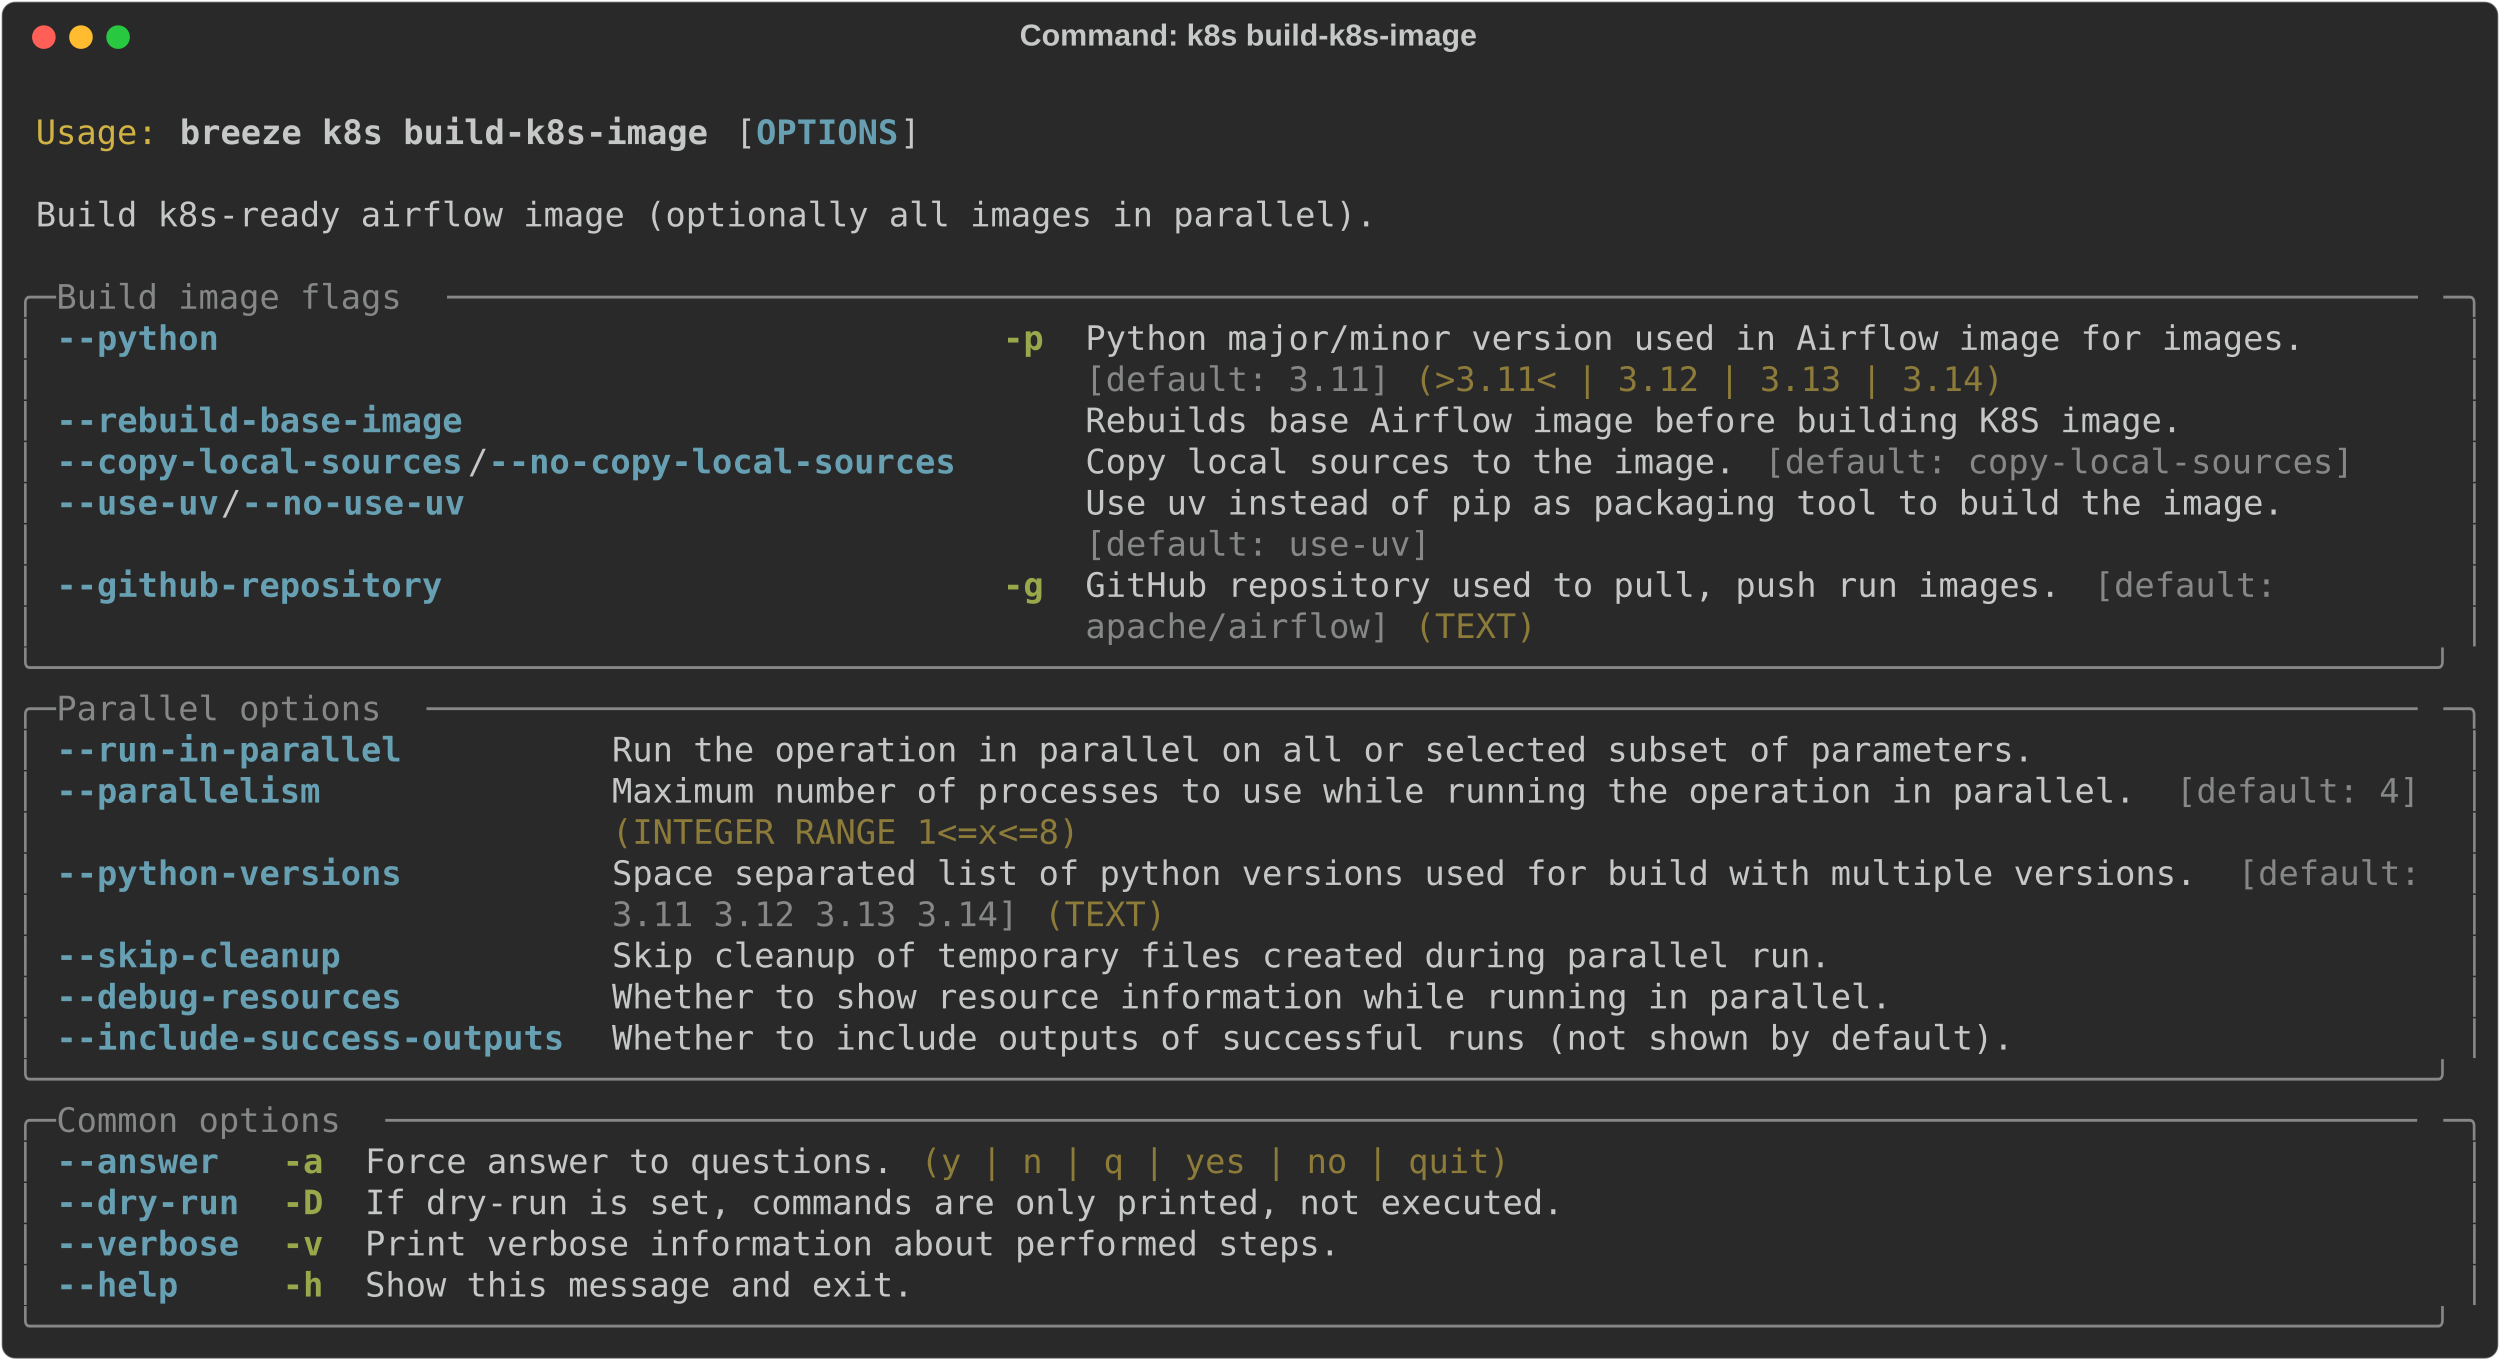
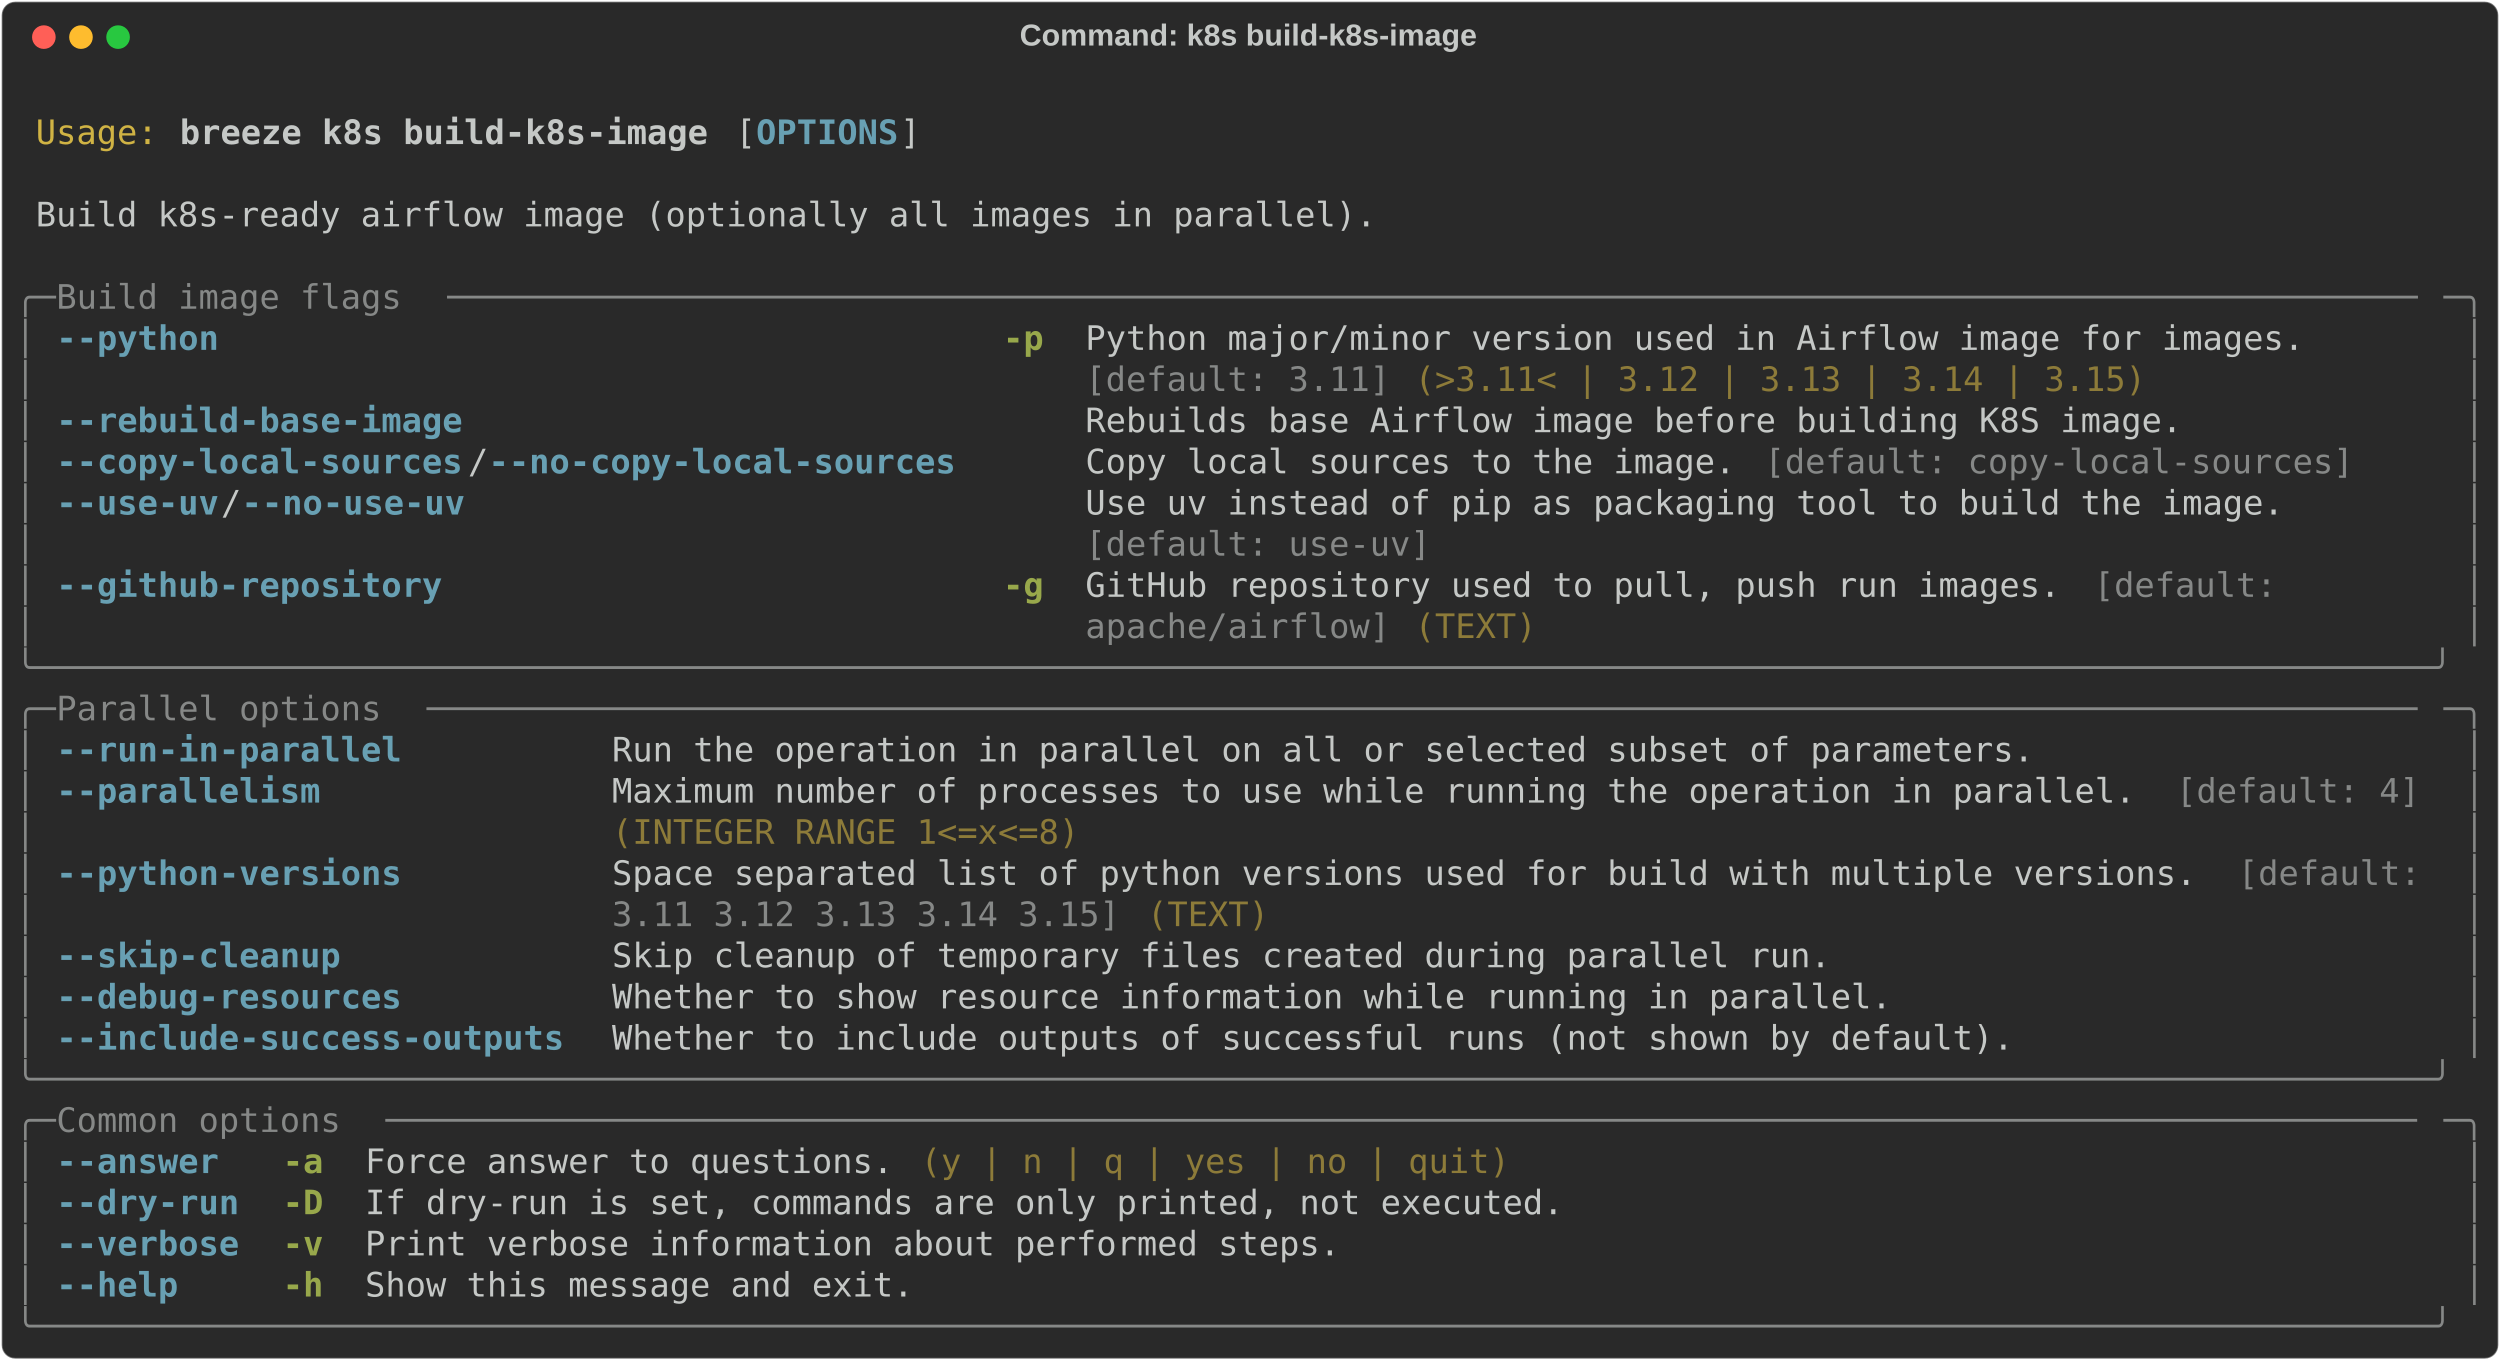
<svg xmlns="http://www.w3.org/2000/svg" class="rich-terminal" viewBox="0 0 1482 806.4">
  <style>

    @font-face {
        font-family: "Fira Code";
        src: local("FiraCode-Regular"),
                url("https://cdnjs.cloudflare.com/ajax/libs/firacode/6.2.0/woff2/FiraCode-Regular.woff2") format("woff2"),
                url("https://cdnjs.cloudflare.com/ajax/libs/firacode/6.2.0/woff/FiraCode-Regular.woff") format("woff");
        font-style: normal;
        font-weight: 400;
    }
    @font-face {
        font-family: "Fira Code";
        src: local("FiraCode-Bold"),
                url("https://cdnjs.cloudflare.com/ajax/libs/firacode/6.2.0/woff2/FiraCode-Bold.woff2") format("woff2"),
                url("https://cdnjs.cloudflare.com/ajax/libs/firacode/6.2.0/woff/FiraCode-Bold.woff") format("woff");
        font-style: bold;
        font-weight: 700;
    }

    .breeze-k8s-build-k8s-image-matrix {
        font-family: Fira Code, monospace;
        font-size: 20px;
        line-height: 24.4px;
        font-variant-east-asian: full-width;
    }

    .breeze-k8s-build-k8s-image-title {
        font-size: 18px;
        font-weight: bold;
        font-family: arial;
    }

    .breeze-k8s-build-k8s-image-r1 { fill: #c5c8c6 }
.breeze-k8s-build-k8s-image-r2 { fill: #d0b344 }
.breeze-k8s-build-k8s-image-r3 { fill: #c5c8c6;font-weight: bold }
.breeze-k8s-build-k8s-image-r4 { fill: #68a0b3;font-weight: bold }
.breeze-k8s-build-k8s-image-r5 { fill: #868887 }
.breeze-k8s-build-k8s-image-r6 { fill: #98a84b;font-weight: bold }
.breeze-k8s-build-k8s-image-r7 { fill: #8d7b39 }
    </style>
  <defs>
    <clipPath id="breeze-k8s-build-k8s-image-clip-terminal">
      <rect x="0" y="0" width="1463.0" height="755.4" />
    </clipPath>
    <clipPath id="breeze-k8s-build-k8s-image-line-0">
      <rect x="0" y="1.5" width="1464" height="24.65" />
    </clipPath>
    <clipPath id="breeze-k8s-build-k8s-image-line-1">
      <rect x="0" y="25.9" width="1464" height="24.65" />
    </clipPath>
    <clipPath id="breeze-k8s-build-k8s-image-line-2">
      <rect x="0" y="50.3" width="1464" height="24.65" />
    </clipPath>
    <clipPath id="breeze-k8s-build-k8s-image-line-3">
      <rect x="0" y="74.7" width="1464" height="24.65" />
    </clipPath>
    <clipPath id="breeze-k8s-build-k8s-image-line-4">
      <rect x="0" y="99.1" width="1464" height="24.65" />
    </clipPath>
    <clipPath id="breeze-k8s-build-k8s-image-line-5">
      <rect x="0" y="123.5" width="1464" height="24.65" />
    </clipPath>
    <clipPath id="breeze-k8s-build-k8s-image-line-6">
      <rect x="0" y="147.9" width="1464" height="24.65" />
    </clipPath>
    <clipPath id="breeze-k8s-build-k8s-image-line-7">
      <rect x="0" y="172.3" width="1464" height="24.65" />
    </clipPath>
    <clipPath id="breeze-k8s-build-k8s-image-line-8">
      <rect x="0" y="196.7" width="1464" height="24.65" />
    </clipPath>
    <clipPath id="breeze-k8s-build-k8s-image-line-9">
      <rect x="0" y="221.1" width="1464" height="24.65" />
    </clipPath>
    <clipPath id="breeze-k8s-build-k8s-image-line-10">
      <rect x="0" y="245.5" width="1464" height="24.65" />
    </clipPath>
    <clipPath id="breeze-k8s-build-k8s-image-line-11">
      <rect x="0" y="269.9" width="1464" height="24.65" />
    </clipPath>
    <clipPath id="breeze-k8s-build-k8s-image-line-12">
      <rect x="0" y="294.3" width="1464" height="24.65" />
    </clipPath>
    <clipPath id="breeze-k8s-build-k8s-image-line-13">
      <rect x="0" y="318.7" width="1464" height="24.65" />
    </clipPath>
    <clipPath id="breeze-k8s-build-k8s-image-line-14">
      <rect x="0" y="343.1" width="1464" height="24.65" />
    </clipPath>
    <clipPath id="breeze-k8s-build-k8s-image-line-15">
      <rect x="0" y="367.5" width="1464" height="24.65" />
    </clipPath>
    <clipPath id="breeze-k8s-build-k8s-image-line-16">
      <rect x="0" y="391.9" width="1464" height="24.65" />
    </clipPath>
    <clipPath id="breeze-k8s-build-k8s-image-line-17">
      <rect x="0" y="416.3" width="1464" height="24.65" />
    </clipPath>
    <clipPath id="breeze-k8s-build-k8s-image-line-18">
      <rect x="0" y="440.7" width="1464" height="24.65" />
    </clipPath>
    <clipPath id="breeze-k8s-build-k8s-image-line-19">
      <rect x="0" y="465.1" width="1464" height="24.65" />
    </clipPath>
    <clipPath id="breeze-k8s-build-k8s-image-line-20">
      <rect x="0" y="489.5" width="1464" height="24.65" />
    </clipPath>
    <clipPath id="breeze-k8s-build-k8s-image-line-21">
      <rect x="0" y="513.9" width="1464" height="24.65" />
    </clipPath>
    <clipPath id="breeze-k8s-build-k8s-image-line-22">
      <rect x="0" y="538.3" width="1464" height="24.65" />
    </clipPath>
    <clipPath id="breeze-k8s-build-k8s-image-line-23">
      <rect x="0" y="562.7" width="1464" height="24.65" />
    </clipPath>
    <clipPath id="breeze-k8s-build-k8s-image-line-24">
      <rect x="0" y="587.1" width="1464" height="24.65" />
    </clipPath>
    <clipPath id="breeze-k8s-build-k8s-image-line-25">
      <rect x="0" y="611.5" width="1464" height="24.65" />
    </clipPath>
    <clipPath id="breeze-k8s-build-k8s-image-line-26">
      <rect x="0" y="635.9" width="1464" height="24.65" />
    </clipPath>
    <clipPath id="breeze-k8s-build-k8s-image-line-27">
      <rect x="0" y="660.3" width="1464" height="24.65" />
    </clipPath>
    <clipPath id="breeze-k8s-build-k8s-image-line-28">
      <rect x="0" y="684.7" width="1464" height="24.65" />
    </clipPath>
    <clipPath id="breeze-k8s-build-k8s-image-line-29">
      <rect x="0" y="709.1" width="1464" height="24.65" />
    </clipPath>
  </defs>
  <rect fill="#292929" stroke="rgba(255,255,255,0.35)" stroke-width="1" x="1" y="1" width="1480" height="804.4" rx="8" />
  <text class="breeze-k8s-build-k8s-image-title" fill="#c5c8c6" text-anchor="middle" x="740" y="27">Command: k8s build-k8s-image</text>
  <g transform="translate(26,22)">
    <circle cx="0" cy="0" r="7" fill="#ff5f57" />
    <circle cx="22" cy="0" r="7" fill="#febc2e" />
    <circle cx="44" cy="0" r="7" fill="#28c840" />
  </g>
  <g transform="translate(9, 41)" clip-path="url(#breeze-k8s-build-k8s-image-clip-terminal)">
    <g class="breeze-k8s-build-k8s-image-matrix">
      <text class="breeze-k8s-build-k8s-image-r1" x="1464" y="20" textLength="12.2" clip-path="url(#breeze-k8s-build-k8s-image-line-0)">
</text>
      <text class="breeze-k8s-build-k8s-image-r2" x="12.2" y="44.4" textLength="73.2" clip-path="url(#breeze-k8s-build-k8s-image-line-1)">Usage:</text>
      <text class="breeze-k8s-build-k8s-image-r3" x="97.6" y="44.4" textLength="317.2" clip-path="url(#breeze-k8s-build-k8s-image-line-1)">breeze k8s build-k8s-image</text>
      <text class="breeze-k8s-build-k8s-image-r1" x="427" y="44.4" textLength="12.2" clip-path="url(#breeze-k8s-build-k8s-image-line-1)">[</text>
      <text class="breeze-k8s-build-k8s-image-r4" x="439.2" y="44.4" textLength="85.4" clip-path="url(#breeze-k8s-build-k8s-image-line-1)">OPTIONS</text>
      <text class="breeze-k8s-build-k8s-image-r1" x="524.6" y="44.4" textLength="12.2" clip-path="url(#breeze-k8s-build-k8s-image-line-1)">]</text>
      <text class="breeze-k8s-build-k8s-image-r1" x="1464" y="44.4" textLength="12.2" clip-path="url(#breeze-k8s-build-k8s-image-line-1)">
</text>
      <text class="breeze-k8s-build-k8s-image-r1" x="1464" y="68.8" textLength="12.2" clip-path="url(#breeze-k8s-build-k8s-image-line-2)">
</text>
      <text class="breeze-k8s-build-k8s-image-r1" x="12.2" y="93.2" textLength="805.2" clip-path="url(#breeze-k8s-build-k8s-image-line-3)">Build k8s-ready airflow image (optionally all images in parallel).</text>
      <text class="breeze-k8s-build-k8s-image-r1" x="1464" y="93.2" textLength="12.2" clip-path="url(#breeze-k8s-build-k8s-image-line-3)">
</text>
      <text class="breeze-k8s-build-k8s-image-r1" x="1464" y="117.6" textLength="12.2" clip-path="url(#breeze-k8s-build-k8s-image-line-4)">
</text>
      <text class="breeze-k8s-build-k8s-image-r5" x="0" y="142" textLength="24.4" clip-path="url(#breeze-k8s-build-k8s-image-line-5)">╭─</text>
      <text class="breeze-k8s-build-k8s-image-r5" x="24.4" y="142" textLength="231.8" clip-path="url(#breeze-k8s-build-k8s-image-line-5)"> Build image flags </text>
      <text class="breeze-k8s-build-k8s-image-r5" x="256.2" y="142" textLength="1183.4" clip-path="url(#breeze-k8s-build-k8s-image-line-5)">─────────────────────────────────────────────────────────────────────────────────────────────────</text>
      <text class="breeze-k8s-build-k8s-image-r5" x="1439.6" y="142" textLength="24.4" clip-path="url(#breeze-k8s-build-k8s-image-line-5)">─╮</text>
      <text class="breeze-k8s-build-k8s-image-r1" x="1464" y="142" textLength="12.2" clip-path="url(#breeze-k8s-build-k8s-image-line-5)">
</text>
      <text class="breeze-k8s-build-k8s-image-r5" x="0" y="166.4" textLength="12.2" clip-path="url(#breeze-k8s-build-k8s-image-line-6)">│</text>
      <text class="breeze-k8s-build-k8s-image-r4" x="24.4" y="166.4" textLength="536.8" clip-path="url(#breeze-k8s-build-k8s-image-line-6)">--python                                    </text>
      <text class="breeze-k8s-build-k8s-image-r6" x="585.6" y="166.4" textLength="24.4" clip-path="url(#breeze-k8s-build-k8s-image-line-6)">-p</text>
      <text class="breeze-k8s-build-k8s-image-r1" x="634.4" y="166.4" textLength="805.2" clip-path="url(#breeze-k8s-build-k8s-image-line-6)">Python major/minor version used in Airflow image for images.      </text>
      <text class="breeze-k8s-build-k8s-image-r5" x="1451.8" y="166.4" textLength="12.2" clip-path="url(#breeze-k8s-build-k8s-image-line-6)">│</text>
      <text class="breeze-k8s-build-k8s-image-r1" x="1464" y="166.4" textLength="12.2" clip-path="url(#breeze-k8s-build-k8s-image-line-6)">
</text>
      <text class="breeze-k8s-build-k8s-image-r5" x="0" y="190.8" textLength="12.2" clip-path="url(#breeze-k8s-build-k8s-image-line-7)">│</text>
      <text class="breeze-k8s-build-k8s-image-r5" x="634.4" y="190.8" textLength="183" clip-path="url(#breeze-k8s-build-k8s-image-line-7)">[default: 3.11]</text>
-       <text class="breeze-k8s-build-k8s-image-r7" x="829.6" y="190.8" textLength="353.8" clip-path="url(#breeze-k8s-build-k8s-image-line-7)">(&gt;3.11&lt; | 3.12 | 3.13 | 3.14)</text>
+       <text class="breeze-k8s-build-k8s-image-r7" x="829.6" y="190.8" textLength="439.2" clip-path="url(#breeze-k8s-build-k8s-image-line-7)">(&gt;3.11&lt; | 3.12 | 3.13 | 3.14 | 3.15)</text>
      <text class="breeze-k8s-build-k8s-image-r5" x="1451.8" y="190.8" textLength="12.2" clip-path="url(#breeze-k8s-build-k8s-image-line-7)">│</text>
      <text class="breeze-k8s-build-k8s-image-r1" x="1464" y="190.8" textLength="12.2" clip-path="url(#breeze-k8s-build-k8s-image-line-7)">
</text>
      <text class="breeze-k8s-build-k8s-image-r5" x="0" y="215.2" textLength="12.2" clip-path="url(#breeze-k8s-build-k8s-image-line-8)">│</text>
      <text class="breeze-k8s-build-k8s-image-r4" x="24.4" y="215.2" textLength="536.8" clip-path="url(#breeze-k8s-build-k8s-image-line-8)">--rebuild-base-image                        </text>
      <text class="breeze-k8s-build-k8s-image-r1" x="634.4" y="215.2" textLength="658.8" clip-path="url(#breeze-k8s-build-k8s-image-line-8)">Rebuilds base Airflow image before building K8S image.</text>
      <text class="breeze-k8s-build-k8s-image-r5" x="1451.8" y="215.2" textLength="12.2" clip-path="url(#breeze-k8s-build-k8s-image-line-8)">│</text>
      <text class="breeze-k8s-build-k8s-image-r1" x="1464" y="215.2" textLength="12.2" clip-path="url(#breeze-k8s-build-k8s-image-line-8)">
</text>
      <text class="breeze-k8s-build-k8s-image-r5" x="0" y="239.6" textLength="12.2" clip-path="url(#breeze-k8s-build-k8s-image-line-9)">│</text>
      <text class="breeze-k8s-build-k8s-image-r4" x="24.4" y="239.6" textLength="244" clip-path="url(#breeze-k8s-build-k8s-image-line-9)">--copy-local-sources</text>
      <text class="breeze-k8s-build-k8s-image-r1" x="268.4" y="239.6" textLength="12.2" clip-path="url(#breeze-k8s-build-k8s-image-line-9)">/</text>
      <text class="breeze-k8s-build-k8s-image-r4" x="280.6" y="239.6" textLength="280.6" clip-path="url(#breeze-k8s-build-k8s-image-line-9)">--no-copy-local-sources</text>
      <text class="breeze-k8s-build-k8s-image-r1" x="634.4" y="239.6" textLength="402.6" clip-path="url(#breeze-k8s-build-k8s-image-line-9)">Copy local sources to the image. </text>
      <text class="breeze-k8s-build-k8s-image-r5" x="1037" y="239.6" textLength="353.8" clip-path="url(#breeze-k8s-build-k8s-image-line-9)">[default: copy-local-sources]</text>
      <text class="breeze-k8s-build-k8s-image-r5" x="1451.8" y="239.6" textLength="12.2" clip-path="url(#breeze-k8s-build-k8s-image-line-9)">│</text>
      <text class="breeze-k8s-build-k8s-image-r1" x="1464" y="239.6" textLength="12.2" clip-path="url(#breeze-k8s-build-k8s-image-line-9)">
</text>
      <text class="breeze-k8s-build-k8s-image-r5" x="0" y="264" textLength="12.2" clip-path="url(#breeze-k8s-build-k8s-image-line-10)">│</text>
      <text class="breeze-k8s-build-k8s-image-r4" x="24.4" y="264" textLength="97.6" clip-path="url(#breeze-k8s-build-k8s-image-line-10)">--use-uv</text>
      <text class="breeze-k8s-build-k8s-image-r1" x="122" y="264" textLength="12.2" clip-path="url(#breeze-k8s-build-k8s-image-line-10)">/</text>
      <text class="breeze-k8s-build-k8s-image-r4" x="134.2" y="264" textLength="134.2" clip-path="url(#breeze-k8s-build-k8s-image-line-10)">--no-use-uv</text>
      <text class="breeze-k8s-build-k8s-image-r1" x="634.4" y="264" textLength="805.2" clip-path="url(#breeze-k8s-build-k8s-image-line-10)">Use uv instead of pip as packaging tool to build the image.       </text>
      <text class="breeze-k8s-build-k8s-image-r5" x="1451.8" y="264" textLength="12.2" clip-path="url(#breeze-k8s-build-k8s-image-line-10)">│</text>
      <text class="breeze-k8s-build-k8s-image-r1" x="1464" y="264" textLength="12.2" clip-path="url(#breeze-k8s-build-k8s-image-line-10)">
</text>
      <text class="breeze-k8s-build-k8s-image-r5" x="0" y="288.4" textLength="12.2" clip-path="url(#breeze-k8s-build-k8s-image-line-11)">│</text>
      <text class="breeze-k8s-build-k8s-image-r5" x="634.4" y="288.4" textLength="207.4" clip-path="url(#breeze-k8s-build-k8s-image-line-11)">[default: use-uv]</text>
      <text class="breeze-k8s-build-k8s-image-r5" x="1451.8" y="288.4" textLength="12.2" clip-path="url(#breeze-k8s-build-k8s-image-line-11)">│</text>
      <text class="breeze-k8s-build-k8s-image-r1" x="1464" y="288.4" textLength="12.2" clip-path="url(#breeze-k8s-build-k8s-image-line-11)">
</text>
      <text class="breeze-k8s-build-k8s-image-r5" x="0" y="312.8" textLength="12.2" clip-path="url(#breeze-k8s-build-k8s-image-line-12)">│</text>
      <text class="breeze-k8s-build-k8s-image-r4" x="24.4" y="312.8" textLength="536.8" clip-path="url(#breeze-k8s-build-k8s-image-line-12)">--github-repository                         </text>
      <text class="breeze-k8s-build-k8s-image-r6" x="585.6" y="312.8" textLength="24.4" clip-path="url(#breeze-k8s-build-k8s-image-line-12)">-g</text>
      <text class="breeze-k8s-build-k8s-image-r1" x="634.4" y="312.8" textLength="597.8" clip-path="url(#breeze-k8s-build-k8s-image-line-12)">GitHub repository used to pull, push run images. </text>
      <text class="breeze-k8s-build-k8s-image-r5" x="1232.2" y="312.8" textLength="122" clip-path="url(#breeze-k8s-build-k8s-image-line-12)">[default: </text>
      <text class="breeze-k8s-build-k8s-image-r5" x="1451.8" y="312.8" textLength="12.2" clip-path="url(#breeze-k8s-build-k8s-image-line-12)">│</text>
      <text class="breeze-k8s-build-k8s-image-r1" x="1464" y="312.8" textLength="12.2" clip-path="url(#breeze-k8s-build-k8s-image-line-12)">
</text>
      <text class="breeze-k8s-build-k8s-image-r5" x="0" y="337.2" textLength="12.2" clip-path="url(#breeze-k8s-build-k8s-image-line-13)">│</text>
      <text class="breeze-k8s-build-k8s-image-r5" x="634.4" y="337.2" textLength="183" clip-path="url(#breeze-k8s-build-k8s-image-line-13)">apache/airflow]</text>
      <text class="breeze-k8s-build-k8s-image-r7" x="829.6" y="337.2" textLength="73.2" clip-path="url(#breeze-k8s-build-k8s-image-line-13)">(TEXT)</text>
      <text class="breeze-k8s-build-k8s-image-r5" x="1451.8" y="337.2" textLength="12.2" clip-path="url(#breeze-k8s-build-k8s-image-line-13)">│</text>
      <text class="breeze-k8s-build-k8s-image-r1" x="1464" y="337.2" textLength="12.2" clip-path="url(#breeze-k8s-build-k8s-image-line-13)">
</text>
      <text class="breeze-k8s-build-k8s-image-r5" x="0" y="361.6" textLength="1464" clip-path="url(#breeze-k8s-build-k8s-image-line-14)">╰──────────────────────────────────────────────────────────────────────────────────────────────────────────────────────╯</text>
      <text class="breeze-k8s-build-k8s-image-r1" x="1464" y="361.6" textLength="12.2" clip-path="url(#breeze-k8s-build-k8s-image-line-14)">
</text>
      <text class="breeze-k8s-build-k8s-image-r5" x="0" y="386" textLength="24.4" clip-path="url(#breeze-k8s-build-k8s-image-line-15)">╭─</text>
      <text class="breeze-k8s-build-k8s-image-r5" x="24.4" y="386" textLength="219.6" clip-path="url(#breeze-k8s-build-k8s-image-line-15)"> Parallel options </text>
      <text class="breeze-k8s-build-k8s-image-r5" x="244" y="386" textLength="1195.6" clip-path="url(#breeze-k8s-build-k8s-image-line-15)">──────────────────────────────────────────────────────────────────────────────────────────────────</text>
      <text class="breeze-k8s-build-k8s-image-r5" x="1439.6" y="386" textLength="24.4" clip-path="url(#breeze-k8s-build-k8s-image-line-15)">─╮</text>
      <text class="breeze-k8s-build-k8s-image-r1" x="1464" y="386" textLength="12.2" clip-path="url(#breeze-k8s-build-k8s-image-line-15)">
</text>
      <text class="breeze-k8s-build-k8s-image-r5" x="0" y="410.4" textLength="12.2" clip-path="url(#breeze-k8s-build-k8s-image-line-16)">│</text>
      <text class="breeze-k8s-build-k8s-image-r4" x="24.4" y="410.4" textLength="305" clip-path="url(#breeze-k8s-build-k8s-image-line-16)">--run-in-parallel        </text>
      <text class="breeze-k8s-build-k8s-image-r1" x="353.8" y="410.4" textLength="854" clip-path="url(#breeze-k8s-build-k8s-image-line-16)">Run the operation in parallel on all or selected subset of parameters.</text>
      <text class="breeze-k8s-build-k8s-image-r5" x="1451.8" y="410.4" textLength="12.2" clip-path="url(#breeze-k8s-build-k8s-image-line-16)">│</text>
      <text class="breeze-k8s-build-k8s-image-r1" x="1464" y="410.4" textLength="12.2" clip-path="url(#breeze-k8s-build-k8s-image-line-16)">
</text>
      <text class="breeze-k8s-build-k8s-image-r5" x="0" y="434.8" textLength="12.2" clip-path="url(#breeze-k8s-build-k8s-image-line-17)">│</text>
      <text class="breeze-k8s-build-k8s-image-r4" x="24.4" y="434.8" textLength="305" clip-path="url(#breeze-k8s-build-k8s-image-line-17)">--parallelism            </text>
      <text class="breeze-k8s-build-k8s-image-r1" x="353.8" y="434.8" textLength="927.2" clip-path="url(#breeze-k8s-build-k8s-image-line-17)">Maximum number of processes to use while running the operation in parallel. </text>
      <text class="breeze-k8s-build-k8s-image-r5" x="1281" y="434.8" textLength="146.4" clip-path="url(#breeze-k8s-build-k8s-image-line-17)">[default: 4]</text>
      <text class="breeze-k8s-build-k8s-image-r5" x="1451.8" y="434.8" textLength="12.2" clip-path="url(#breeze-k8s-build-k8s-image-line-17)">│</text>
      <text class="breeze-k8s-build-k8s-image-r1" x="1464" y="434.8" textLength="12.2" clip-path="url(#breeze-k8s-build-k8s-image-line-17)">
</text>
      <text class="breeze-k8s-build-k8s-image-r5" x="0" y="459.2" textLength="12.2" clip-path="url(#breeze-k8s-build-k8s-image-line-18)">│</text>
      <text class="breeze-k8s-build-k8s-image-r7" x="353.8" y="459.2" textLength="280.6" clip-path="url(#breeze-k8s-build-k8s-image-line-18)">(INTEGER RANGE 1&lt;=x&lt;=8)</text>
      <text class="breeze-k8s-build-k8s-image-r5" x="1451.8" y="459.2" textLength="12.2" clip-path="url(#breeze-k8s-build-k8s-image-line-18)">│</text>
      <text class="breeze-k8s-build-k8s-image-r1" x="1464" y="459.2" textLength="12.2" clip-path="url(#breeze-k8s-build-k8s-image-line-18)">
</text>
      <text class="breeze-k8s-build-k8s-image-r5" x="0" y="483.6" textLength="12.2" clip-path="url(#breeze-k8s-build-k8s-image-line-19)">│</text>
      <text class="breeze-k8s-build-k8s-image-r4" x="24.4" y="483.6" textLength="305" clip-path="url(#breeze-k8s-build-k8s-image-line-19)">--python-versions        </text>
      <text class="breeze-k8s-build-k8s-image-r1" x="353.8" y="483.6" textLength="963.8" clip-path="url(#breeze-k8s-build-k8s-image-line-19)">Space separated list of python versions used for build with multiple versions. </text>
      <text class="breeze-k8s-build-k8s-image-r5" x="1317.6" y="483.6" textLength="122" clip-path="url(#breeze-k8s-build-k8s-image-line-19)">[default: </text>
      <text class="breeze-k8s-build-k8s-image-r5" x="1451.8" y="483.6" textLength="12.2" clip-path="url(#breeze-k8s-build-k8s-image-line-19)">│</text>
      <text class="breeze-k8s-build-k8s-image-r1" x="1464" y="483.6" textLength="12.2" clip-path="url(#breeze-k8s-build-k8s-image-line-19)">
</text>
      <text class="breeze-k8s-build-k8s-image-r5" x="0" y="508" textLength="12.2" clip-path="url(#breeze-k8s-build-k8s-image-line-20)">│</text>
-       <text class="breeze-k8s-build-k8s-image-r5" x="353.8" y="508" textLength="244" clip-path="url(#breeze-k8s-build-k8s-image-line-20)">3.11 3.12 3.13 3.14]</text>
-       <text class="breeze-k8s-build-k8s-image-r7" x="610" y="508" textLength="73.2" clip-path="url(#breeze-k8s-build-k8s-image-line-20)">(TEXT)</text>
+       <text class="breeze-k8s-build-k8s-image-r5" x="353.8" y="508" textLength="305" clip-path="url(#breeze-k8s-build-k8s-image-line-20)">3.11 3.12 3.13 3.14 3.15]</text>
+       <text class="breeze-k8s-build-k8s-image-r7" x="671" y="508" textLength="73.2" clip-path="url(#breeze-k8s-build-k8s-image-line-20)">(TEXT)</text>
      <text class="breeze-k8s-build-k8s-image-r5" x="1451.8" y="508" textLength="12.2" clip-path="url(#breeze-k8s-build-k8s-image-line-20)">│</text>
      <text class="breeze-k8s-build-k8s-image-r1" x="1464" y="508" textLength="12.2" clip-path="url(#breeze-k8s-build-k8s-image-line-20)">
</text>
      <text class="breeze-k8s-build-k8s-image-r5" x="0" y="532.4" textLength="12.2" clip-path="url(#breeze-k8s-build-k8s-image-line-21)">│</text>
      <text class="breeze-k8s-build-k8s-image-r4" x="24.4" y="532.4" textLength="305" clip-path="url(#breeze-k8s-build-k8s-image-line-21)">--skip-cleanup           </text>
      <text class="breeze-k8s-build-k8s-image-r1" x="353.8" y="532.4" textLength="732" clip-path="url(#breeze-k8s-build-k8s-image-line-21)">Skip cleanup of temporary files created during parallel run.</text>
      <text class="breeze-k8s-build-k8s-image-r5" x="1451.8" y="532.4" textLength="12.2" clip-path="url(#breeze-k8s-build-k8s-image-line-21)">│</text>
      <text class="breeze-k8s-build-k8s-image-r1" x="1464" y="532.4" textLength="12.2" clip-path="url(#breeze-k8s-build-k8s-image-line-21)">
</text>
      <text class="breeze-k8s-build-k8s-image-r5" x="0" y="556.8" textLength="12.2" clip-path="url(#breeze-k8s-build-k8s-image-line-22)">│</text>
      <text class="breeze-k8s-build-k8s-image-r4" x="24.4" y="556.8" textLength="305" clip-path="url(#breeze-k8s-build-k8s-image-line-22)">--debug-resources        </text>
      <text class="breeze-k8s-build-k8s-image-r1" x="353.8" y="556.8" textLength="768.6" clip-path="url(#breeze-k8s-build-k8s-image-line-22)">Whether to show resource information while running in parallel.</text>
      <text class="breeze-k8s-build-k8s-image-r5" x="1451.8" y="556.8" textLength="12.2" clip-path="url(#breeze-k8s-build-k8s-image-line-22)">│</text>
      <text class="breeze-k8s-build-k8s-image-r1" x="1464" y="556.8" textLength="12.2" clip-path="url(#breeze-k8s-build-k8s-image-line-22)">
</text>
      <text class="breeze-k8s-build-k8s-image-r5" x="0" y="581.2" textLength="12.2" clip-path="url(#breeze-k8s-build-k8s-image-line-23)">│</text>
      <text class="breeze-k8s-build-k8s-image-r4" x="24.4" y="581.2" textLength="305" clip-path="url(#breeze-k8s-build-k8s-image-line-23)">--include-success-outputs</text>
      <text class="breeze-k8s-build-k8s-image-r1" x="353.8" y="581.2" textLength="841.8" clip-path="url(#breeze-k8s-build-k8s-image-line-23)">Whether to include outputs of successful runs (not shown by default).</text>
      <text class="breeze-k8s-build-k8s-image-r5" x="1451.8" y="581.2" textLength="12.2" clip-path="url(#breeze-k8s-build-k8s-image-line-23)">│</text>
      <text class="breeze-k8s-build-k8s-image-r1" x="1464" y="581.2" textLength="12.2" clip-path="url(#breeze-k8s-build-k8s-image-line-23)">
</text>
      <text class="breeze-k8s-build-k8s-image-r5" x="0" y="605.6" textLength="1464" clip-path="url(#breeze-k8s-build-k8s-image-line-24)">╰──────────────────────────────────────────────────────────────────────────────────────────────────────────────────────╯</text>
      <text class="breeze-k8s-build-k8s-image-r1" x="1464" y="605.6" textLength="12.2" clip-path="url(#breeze-k8s-build-k8s-image-line-24)">
</text>
      <text class="breeze-k8s-build-k8s-image-r5" x="0" y="630" textLength="24.4" clip-path="url(#breeze-k8s-build-k8s-image-line-25)">╭─</text>
      <text class="breeze-k8s-build-k8s-image-r5" x="24.4" y="630" textLength="195.2" clip-path="url(#breeze-k8s-build-k8s-image-line-25)"> Common options </text>
      <text class="breeze-k8s-build-k8s-image-r5" x="219.6" y="630" textLength="1220" clip-path="url(#breeze-k8s-build-k8s-image-line-25)">────────────────────────────────────────────────────────────────────────────────────────────────────</text>
      <text class="breeze-k8s-build-k8s-image-r5" x="1439.6" y="630" textLength="24.4" clip-path="url(#breeze-k8s-build-k8s-image-line-25)">─╮</text>
      <text class="breeze-k8s-build-k8s-image-r1" x="1464" y="630" textLength="12.2" clip-path="url(#breeze-k8s-build-k8s-image-line-25)">
</text>
      <text class="breeze-k8s-build-k8s-image-r5" x="0" y="654.4" textLength="12.2" clip-path="url(#breeze-k8s-build-k8s-image-line-26)">│</text>
      <text class="breeze-k8s-build-k8s-image-r4" x="24.4" y="654.4" textLength="109.8" clip-path="url(#breeze-k8s-build-k8s-image-line-26)">--answer </text>
      <text class="breeze-k8s-build-k8s-image-r6" x="158.6" y="654.4" textLength="24.4" clip-path="url(#breeze-k8s-build-k8s-image-line-26)">-a</text>
      <text class="breeze-k8s-build-k8s-image-r1" x="207.4" y="654.4" textLength="329.4" clip-path="url(#breeze-k8s-build-k8s-image-line-26)">Force answer to questions. </text>
      <text class="breeze-k8s-build-k8s-image-r7" x="536.8" y="654.4" textLength="353.8" clip-path="url(#breeze-k8s-build-k8s-image-line-26)">(y | n | q | yes | no | quit)</text>
      <text class="breeze-k8s-build-k8s-image-r5" x="1451.8" y="654.4" textLength="12.2" clip-path="url(#breeze-k8s-build-k8s-image-line-26)">│</text>
      <text class="breeze-k8s-build-k8s-image-r1" x="1464" y="654.4" textLength="12.2" clip-path="url(#breeze-k8s-build-k8s-image-line-26)">
</text>
      <text class="breeze-k8s-build-k8s-image-r5" x="0" y="678.8" textLength="12.2" clip-path="url(#breeze-k8s-build-k8s-image-line-27)">│</text>
      <text class="breeze-k8s-build-k8s-image-r4" x="24.4" y="678.8" textLength="109.8" clip-path="url(#breeze-k8s-build-k8s-image-line-27)">--dry-run</text>
      <text class="breeze-k8s-build-k8s-image-r6" x="158.6" y="678.8" textLength="24.4" clip-path="url(#breeze-k8s-build-k8s-image-line-27)">-D</text>
      <text class="breeze-k8s-build-k8s-image-r1" x="207.4" y="678.8" textLength="719.8" clip-path="url(#breeze-k8s-build-k8s-image-line-27)">If dry-run is set, commands are only printed, not executed.</text>
      <text class="breeze-k8s-build-k8s-image-r5" x="1451.8" y="678.8" textLength="12.2" clip-path="url(#breeze-k8s-build-k8s-image-line-27)">│</text>
      <text class="breeze-k8s-build-k8s-image-r1" x="1464" y="678.8" textLength="12.2" clip-path="url(#breeze-k8s-build-k8s-image-line-27)">
</text>
      <text class="breeze-k8s-build-k8s-image-r5" x="0" y="703.2" textLength="12.2" clip-path="url(#breeze-k8s-build-k8s-image-line-28)">│</text>
      <text class="breeze-k8s-build-k8s-image-r4" x="24.4" y="703.2" textLength="109.8" clip-path="url(#breeze-k8s-build-k8s-image-line-28)">--verbose</text>
      <text class="breeze-k8s-build-k8s-image-r6" x="158.6" y="703.2" textLength="24.4" clip-path="url(#breeze-k8s-build-k8s-image-line-28)">-v</text>
      <text class="breeze-k8s-build-k8s-image-r1" x="207.4" y="703.2" textLength="585.6" clip-path="url(#breeze-k8s-build-k8s-image-line-28)">Print verbose information about performed steps.</text>
      <text class="breeze-k8s-build-k8s-image-r5" x="1451.8" y="703.2" textLength="12.2" clip-path="url(#breeze-k8s-build-k8s-image-line-28)">│</text>
      <text class="breeze-k8s-build-k8s-image-r1" x="1464" y="703.2" textLength="12.2" clip-path="url(#breeze-k8s-build-k8s-image-line-28)">
</text>
      <text class="breeze-k8s-build-k8s-image-r5" x="0" y="727.6" textLength="12.2" clip-path="url(#breeze-k8s-build-k8s-image-line-29)">│</text>
      <text class="breeze-k8s-build-k8s-image-r4" x="24.4" y="727.6" textLength="109.8" clip-path="url(#breeze-k8s-build-k8s-image-line-29)">--help   </text>
      <text class="breeze-k8s-build-k8s-image-r6" x="158.6" y="727.6" textLength="24.4" clip-path="url(#breeze-k8s-build-k8s-image-line-29)">-h</text>
      <text class="breeze-k8s-build-k8s-image-r1" x="207.4" y="727.6" textLength="329.4" clip-path="url(#breeze-k8s-build-k8s-image-line-29)">Show this message and exit.</text>
      <text class="breeze-k8s-build-k8s-image-r5" x="1451.8" y="727.6" textLength="12.2" clip-path="url(#breeze-k8s-build-k8s-image-line-29)">│</text>
      <text class="breeze-k8s-build-k8s-image-r1" x="1464" y="727.6" textLength="12.2" clip-path="url(#breeze-k8s-build-k8s-image-line-29)">
</text>
      <text class="breeze-k8s-build-k8s-image-r5" x="0" y="752" textLength="1464" clip-path="url(#breeze-k8s-build-k8s-image-line-30)">╰──────────────────────────────────────────────────────────────────────────────────────────────────────────────────────╯</text>
      <text class="breeze-k8s-build-k8s-image-r1" x="1464" y="752" textLength="12.2" clip-path="url(#breeze-k8s-build-k8s-image-line-30)">
</text>
    </g>
  </g>
</svg>
